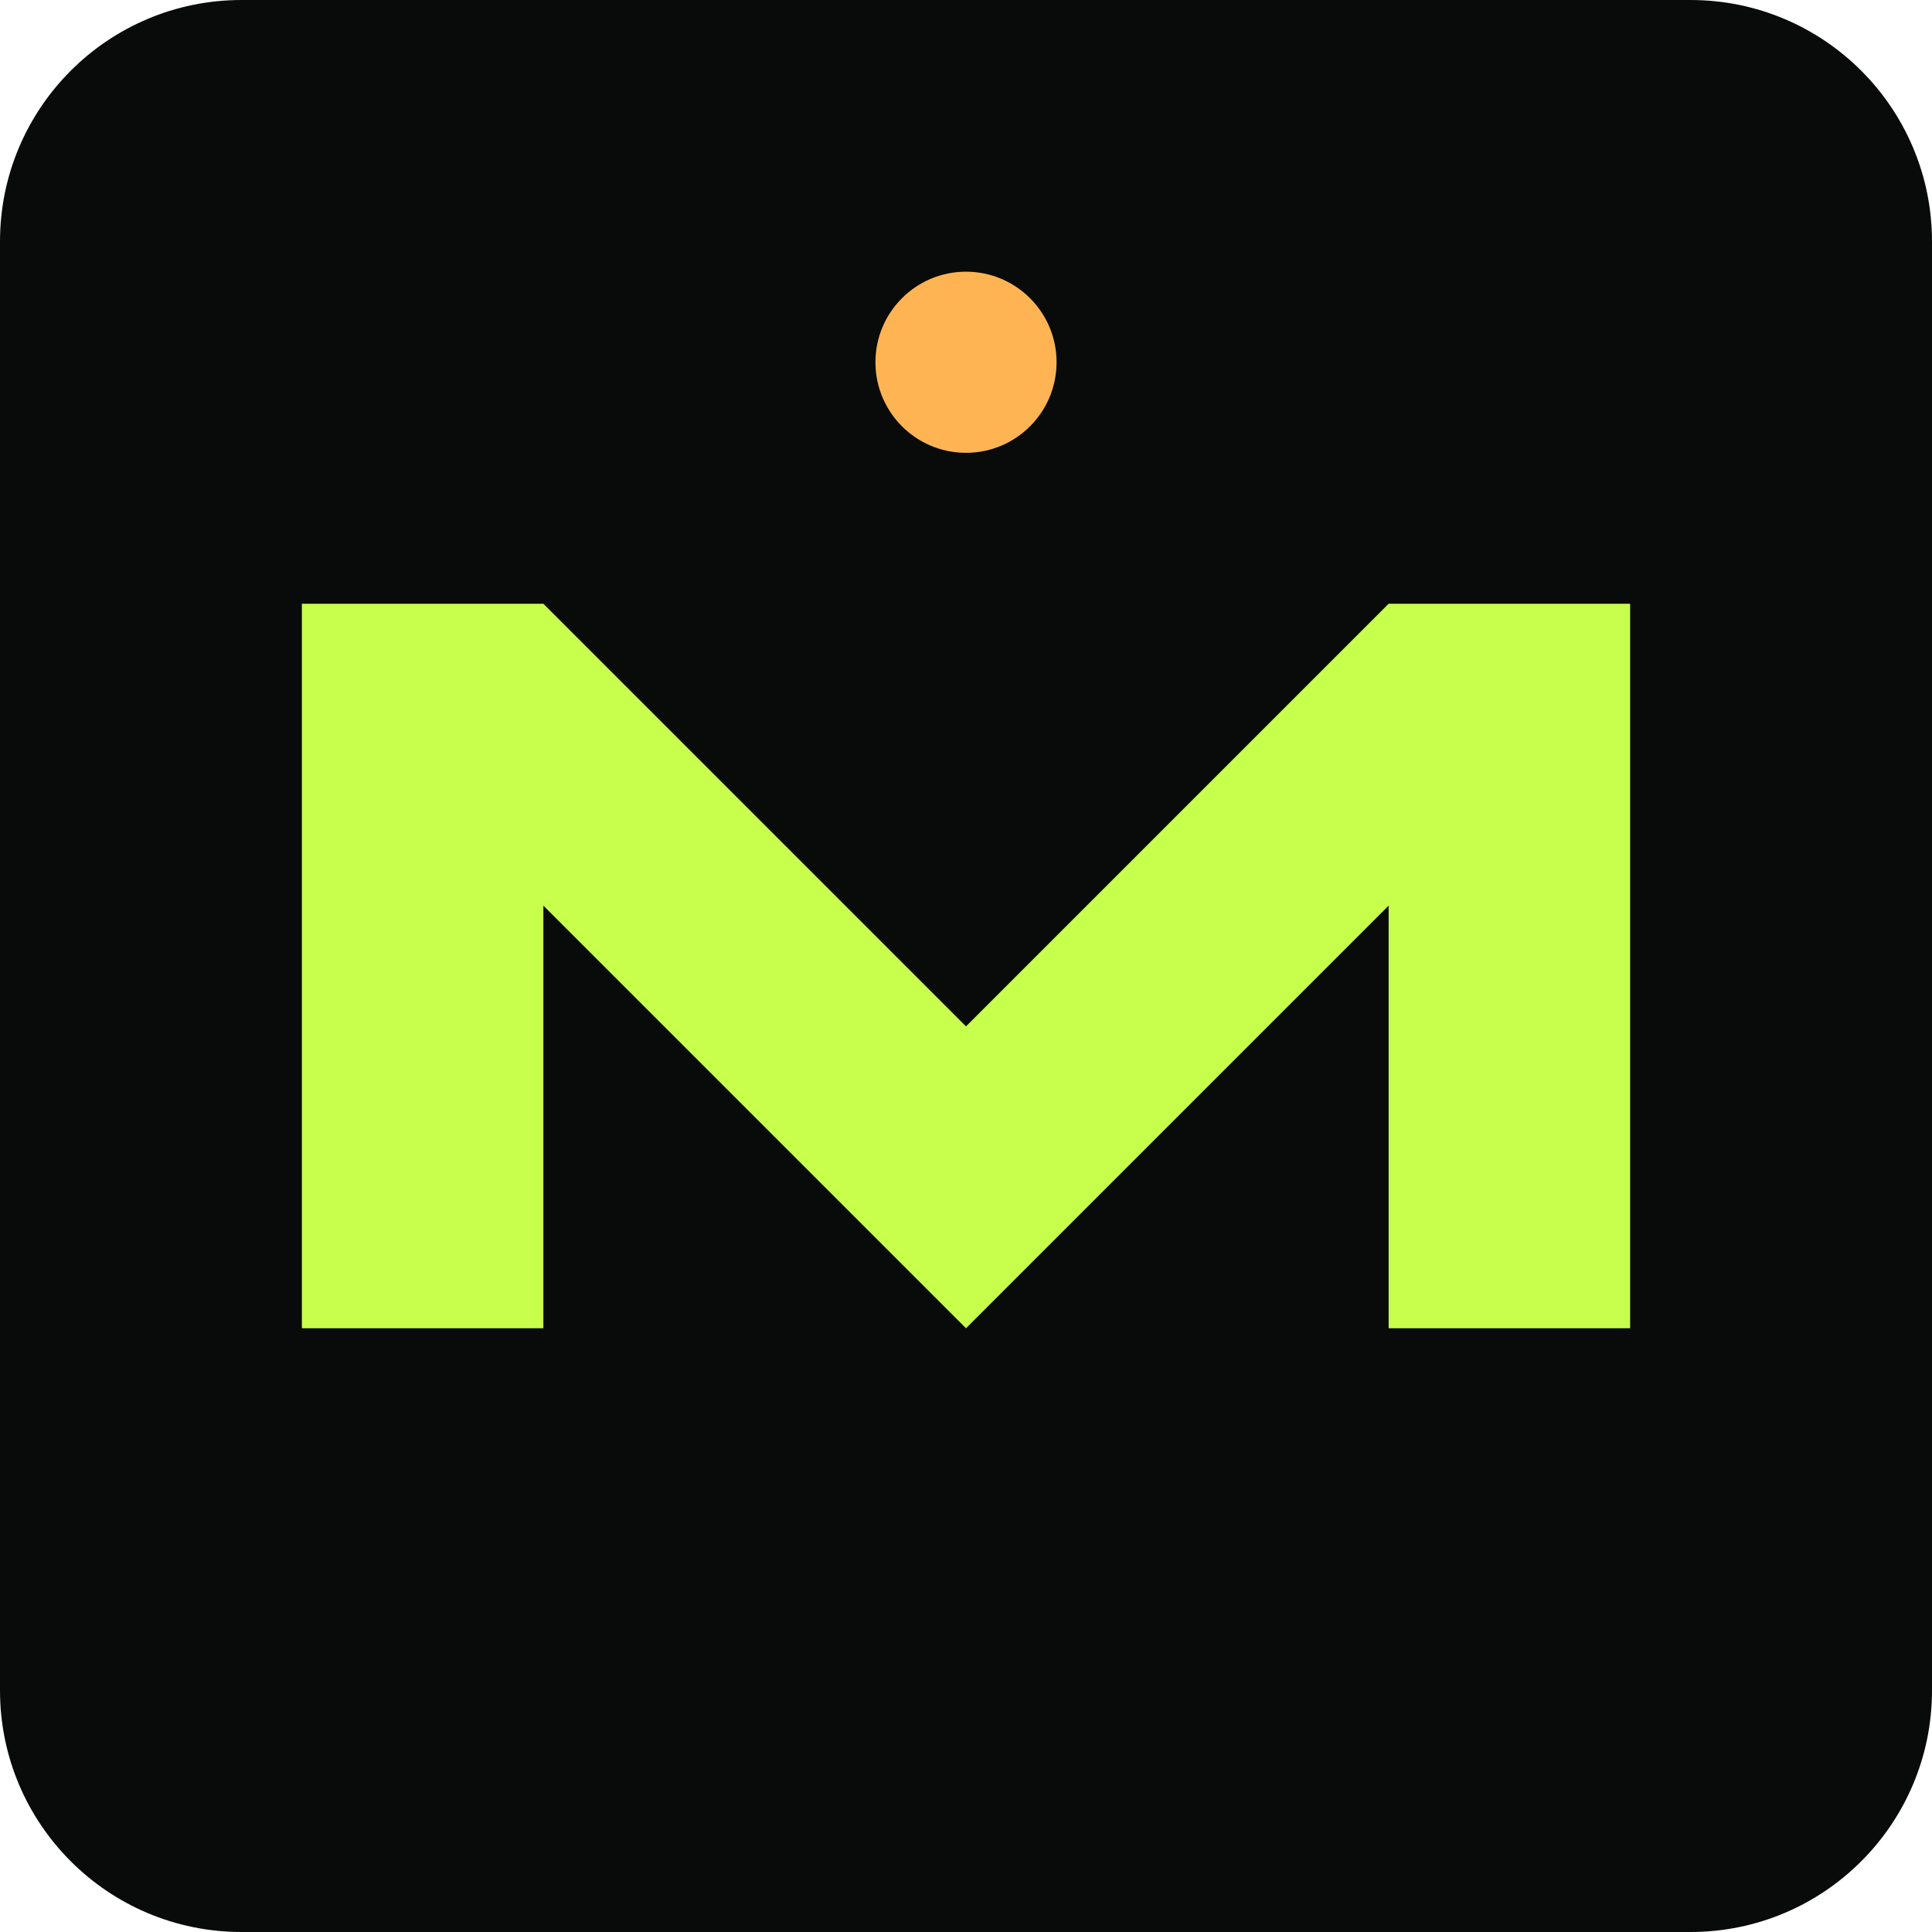
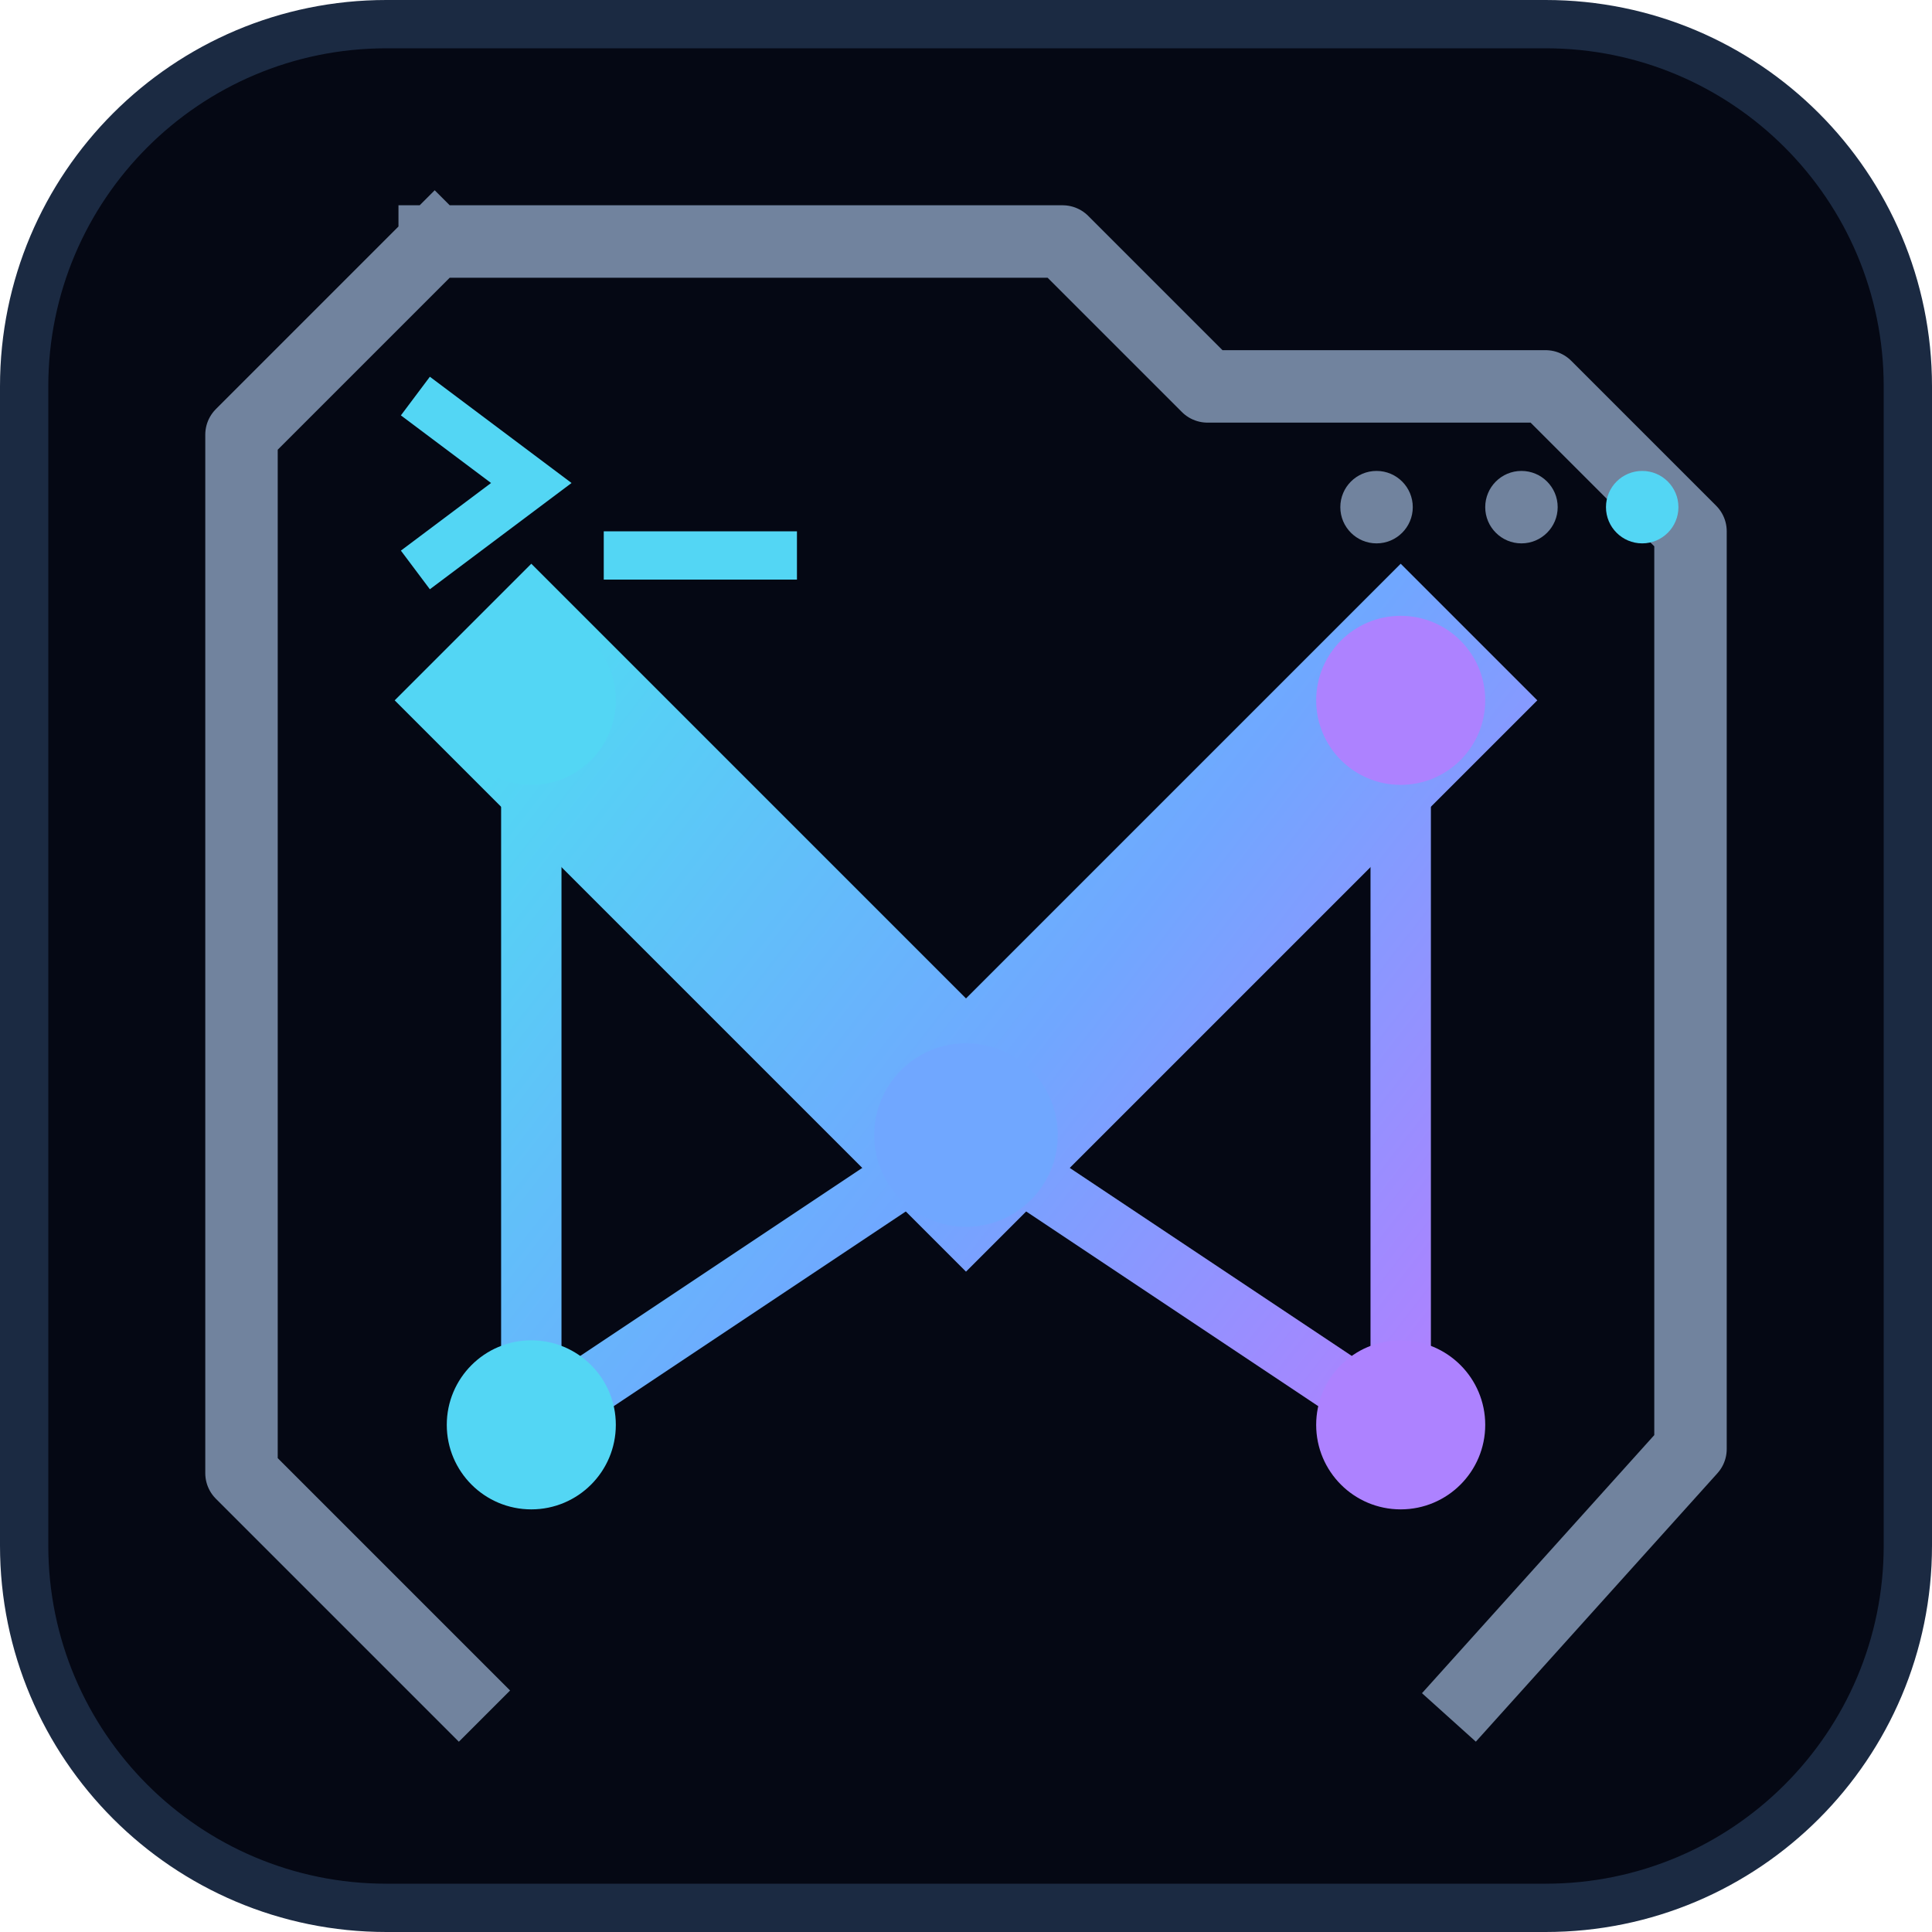
- <svg xmlns="http://www.w3.org/2000/svg" viewBox="0 0 64 64">
-   <rect width="64" height="64" rx="8" fill="#090b0a" />
-   <path d="M10 44V20h8l14 14 14-14h8v24h-8V30L32 44 18 30v14z" fill="#c8ff4d" />
-   <circle cx="32" cy="12" r="3" fill="#ffb454" />
+ <svg xmlns="http://www.w3.org/2000/svg" viewBox="0 0 80 80" role="img" aria-labelledby="title">
+   <defs>
+     <linearGradient id="mesh-gradient" x1="22" y1="30" x2="58" y2="58" gradientUnits="userSpaceOnUse">
+       <stop stop-color="#53D6F4" />
+       <stop offset="0.54" stop-color="#70A7FF" />
+       <stop offset="1" stop-color="#AD82FF" />
+     </linearGradient>
+   </defs>
+   <rect x="1" y="1" width="78" height="78" rx="15" fill="#050814" stroke="#1B2A42" stroke-width="2" />
+   <path d="M18 10h26l6 6h14l6 6v38l-9 10M19 70l-9-9V18l8-8" fill="none" stroke="#71839E" stroke-width="3" stroke-linecap="square" stroke-linejoin="round" />
+   <path d="M18 17l4 3-4 3m8 0h6" fill="none" stroke="#53D6F4" stroke-width="2" stroke-linecap="square" stroke-linejoin="miter" />
+   <circle cx="57" cy="21" r="1.5" fill="#71839E" />
+   <circle cx="63" cy="21" r="1.5" fill="#71839E" />
+   <circle cx="68" cy="21" r="1.5" fill="#53D6F4" />
+   <g fill="none" stroke="url(#mesh-gradient)" stroke-width="2.5" stroke-linecap="round" stroke-linejoin="round">
+     <path d="M22 29v30M58 29v30M22 59l18-12 18 12" />
+   </g>
+   <path d="M22 29l18 18 18-18" fill="none" stroke="url(#mesh-gradient)" stroke-width="8" stroke-linecap="square" stroke-linejoin="miter" />
+   <circle cx="22" cy="29" r="3.5" fill="#53D6F4" />
+   <circle cx="22" cy="59" r="3.5" fill="#53D6F4" />
+   <circle cx="40" cy="47" r="3.8" fill="#70A7FF" />
+   <circle cx="58" cy="29" r="3.5" fill="#AD82FF" />
+   <circle cx="58" cy="59" r="3.5" fill="#AD82FF" />
</svg>
